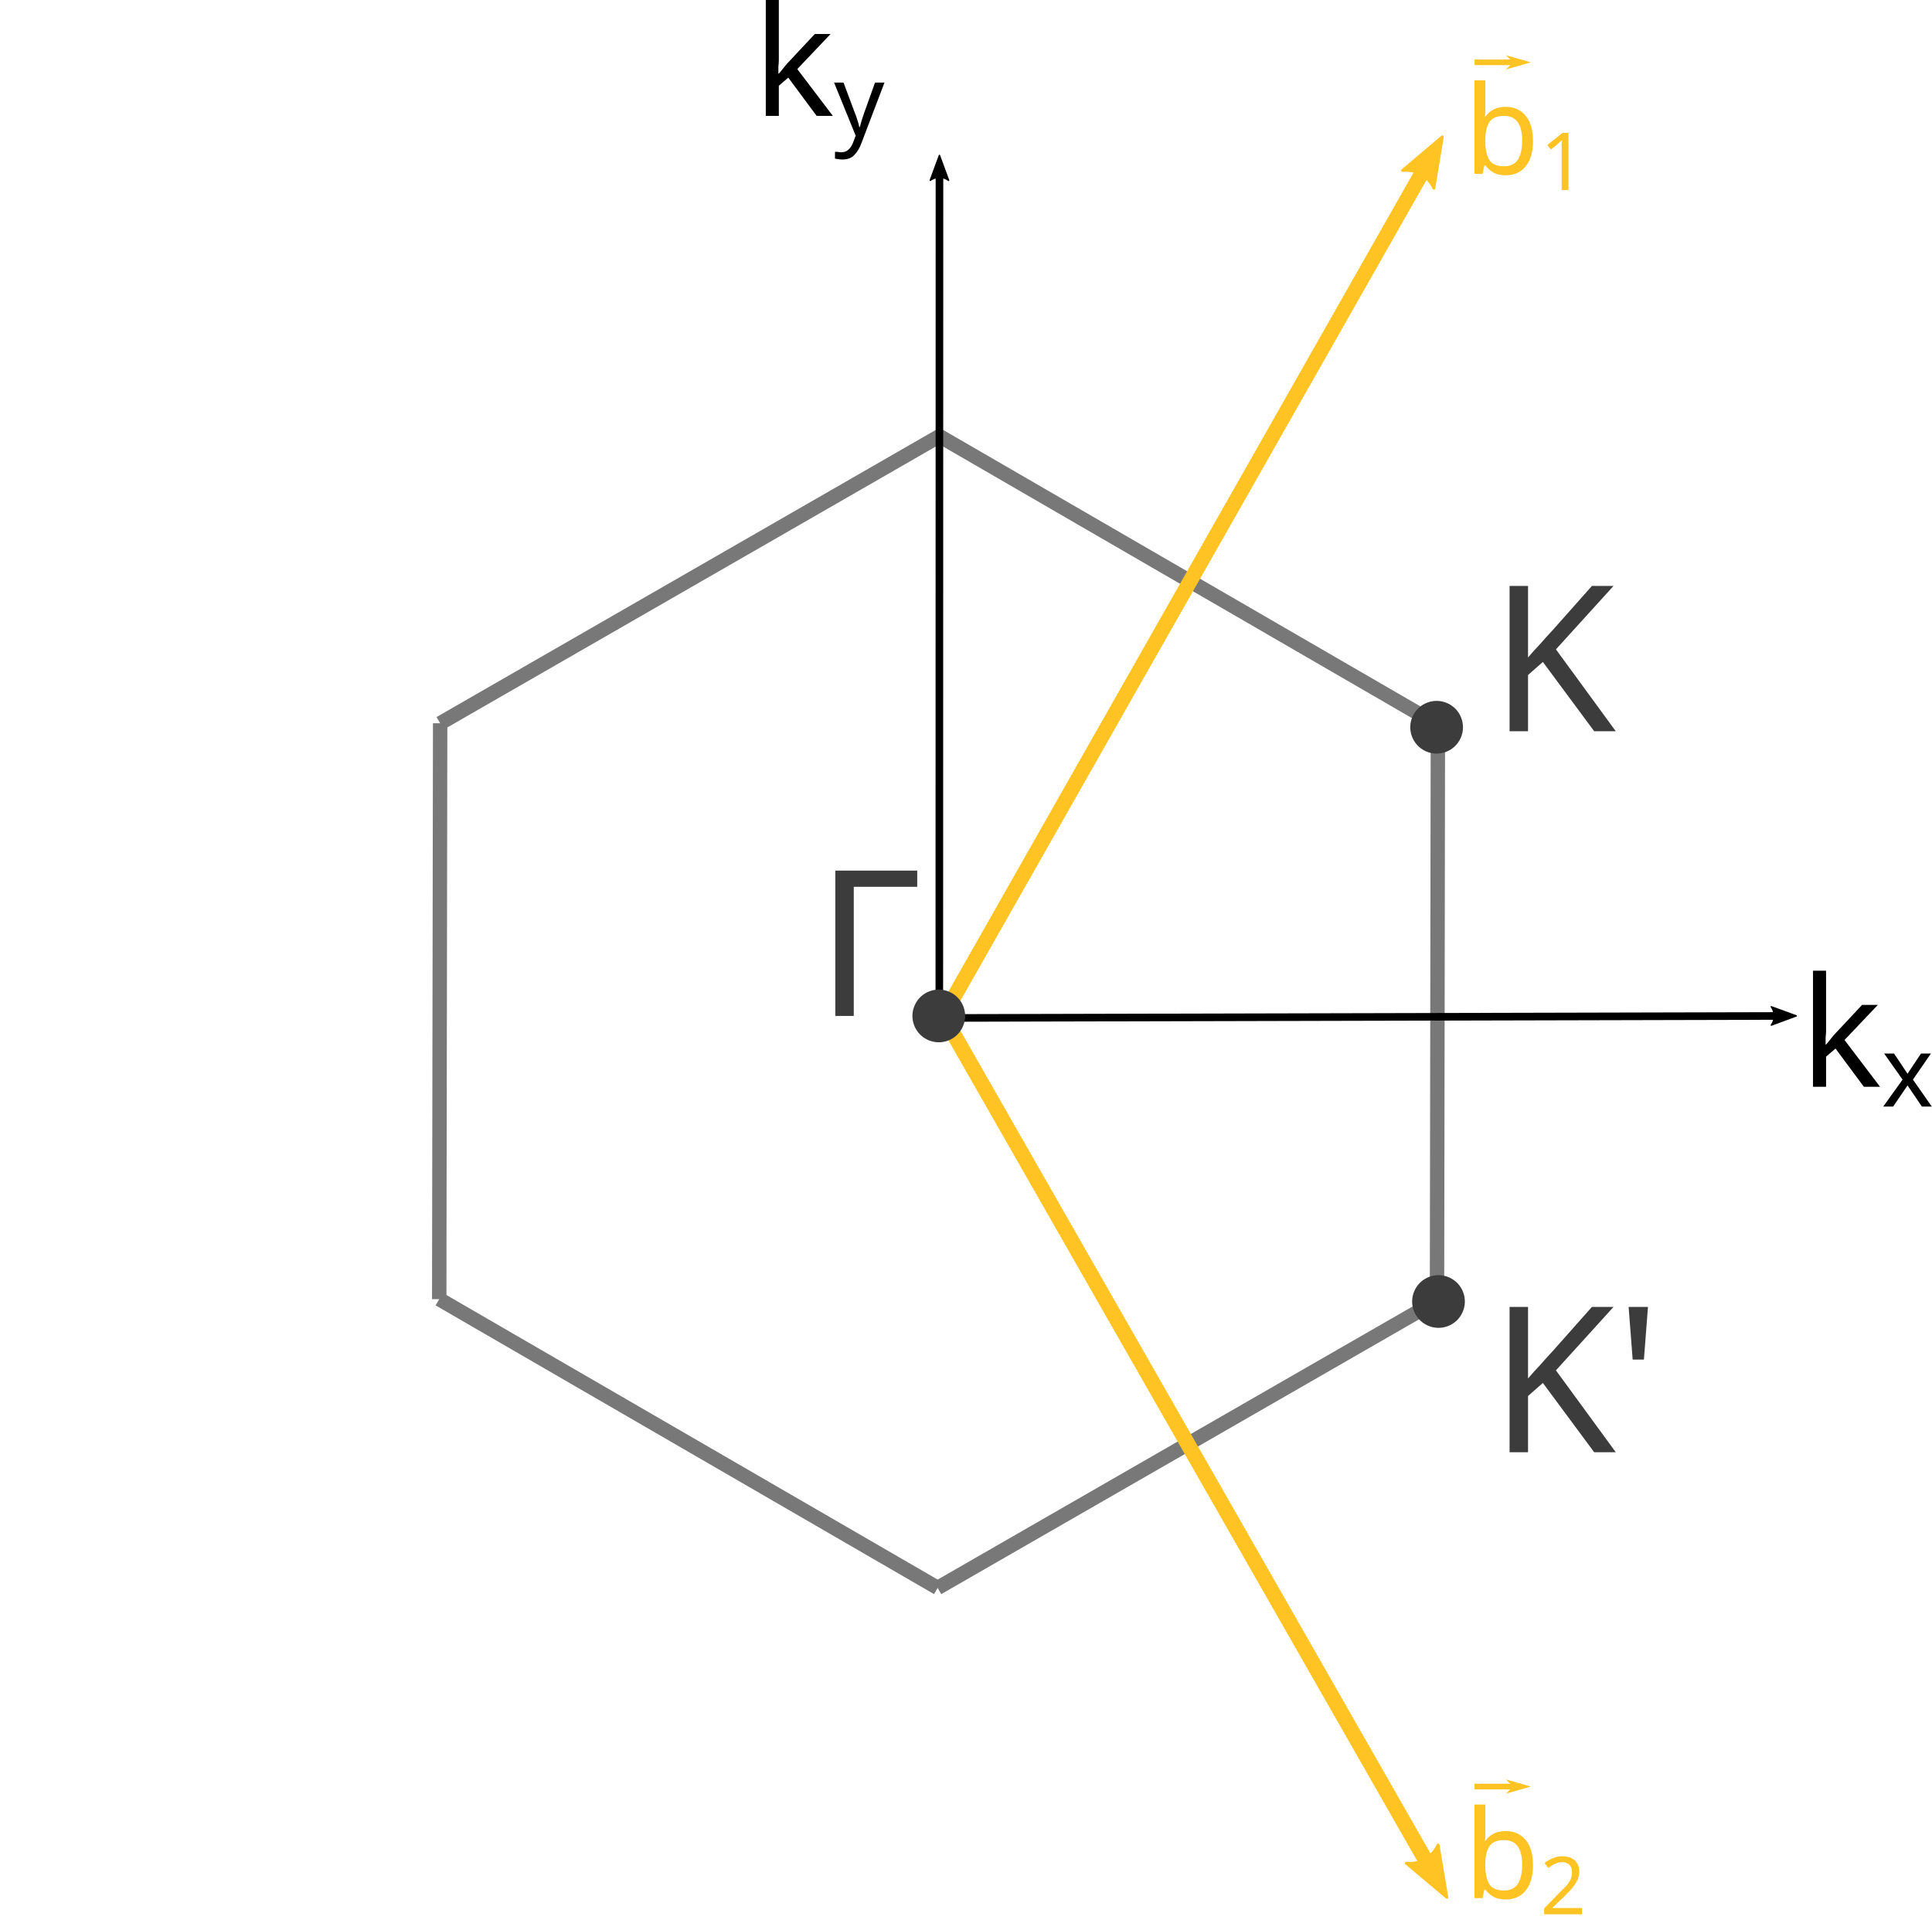
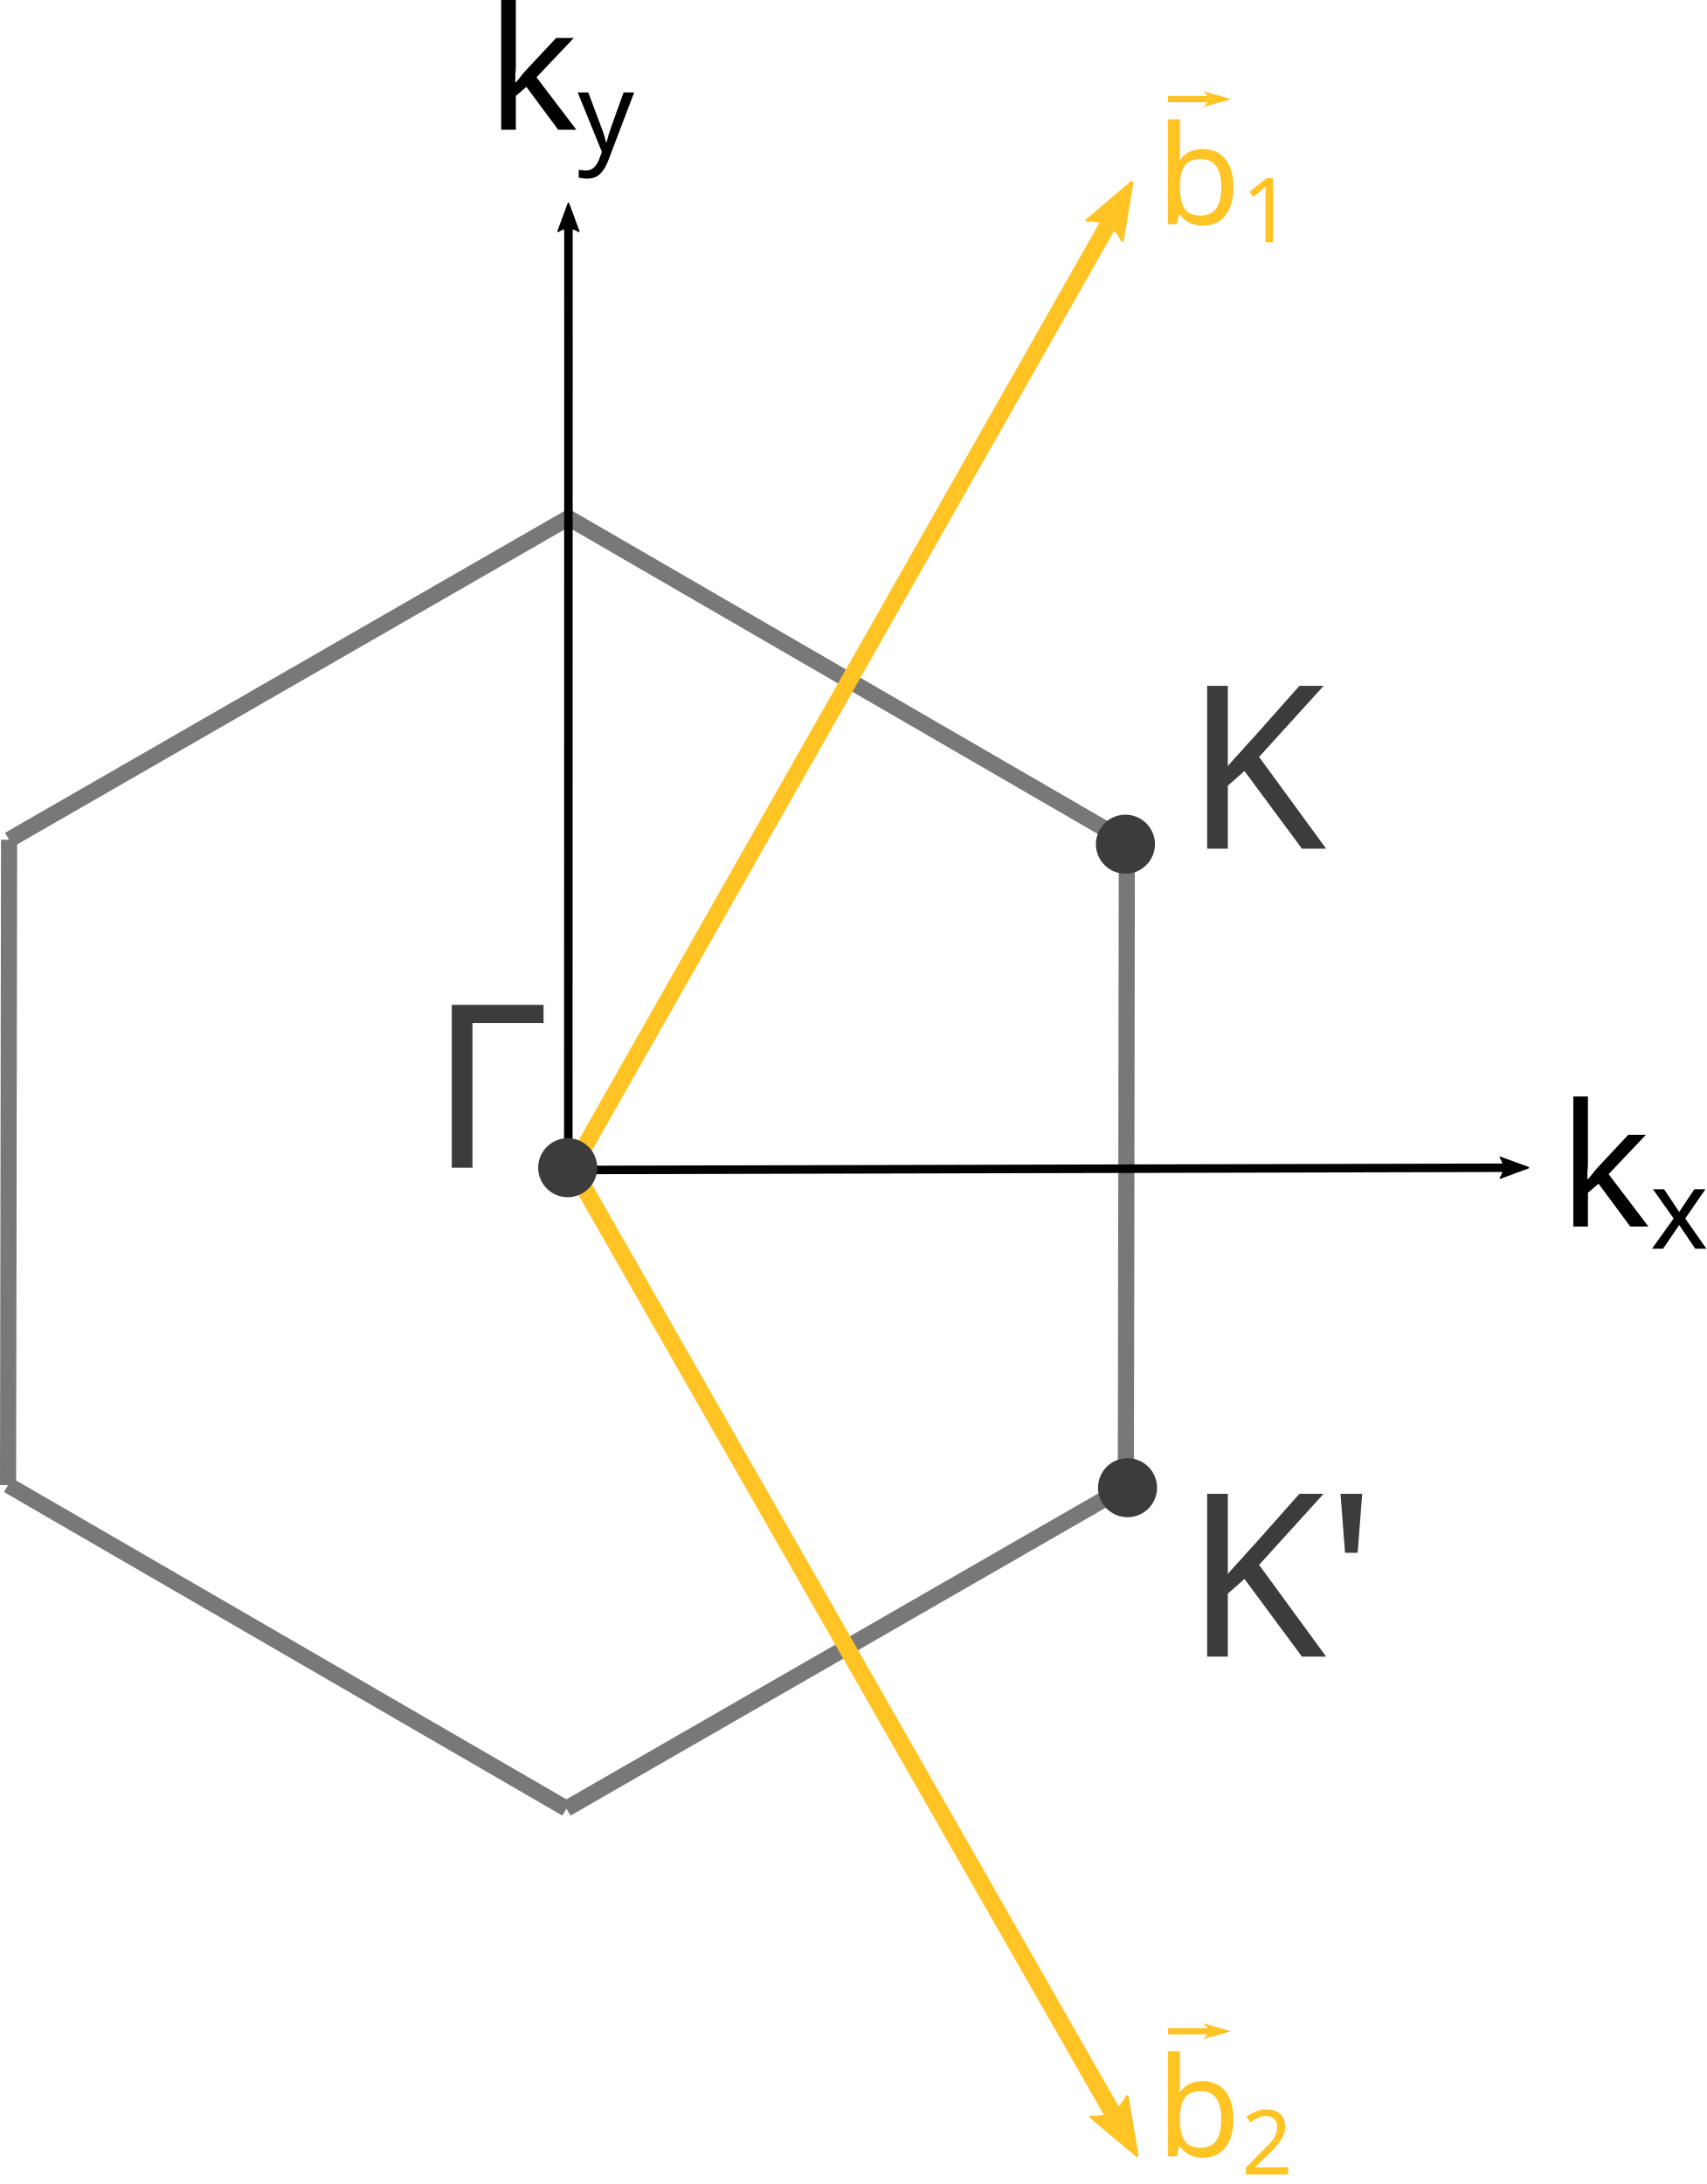
- <svg xmlns="http://www.w3.org/2000/svg" width="67.078mm" height="66.776mm" viewBox="0 0 67.078 66.776" version="1.1" id="svg5">
+ <svg xmlns="http://www.w3.org/2000/svg" width="52.89mm" height="67.685mm" viewBox="0 0 52.89 67.685" version="1.1" id="svg5">
  <defs id="defs2">
    <rect x="-35.881" y="-29.298" width="271.462" height="292.501" id="rect8070" />
    <marker style="overflow:visible" id="Arrow2Send" refX="0" refY="0" orient="auto" viewBox="0 0 3.465 2.598" markerWidth="3.465" markerHeight="2.598" preserveAspectRatio="xMidYMid">
      <path transform="matrix(-0.3,0,0,-0.3,0.69,0)" d="M 8.719,4.034 -2.207,0.016 8.719,-4.002 c -1.745,2.372 -1.735,5.617 -6e-7,8.035 z" style="fill:context-stroke;fill-rule:evenodd;stroke:context-stroke;stroke-width:0.625;stroke-linejoin:round" id="path31852" />
    </marker>
    <marker style="overflow:visible" id="marker32352" refX="0" refY="0" orient="auto">
      <path transform="matrix(0.2,0,0,0.2,1.2,0)" style="fill:context-stroke;fill-rule:evenodd;stroke:context-stroke;stroke-width:1pt" d="M 0,0 5,-5 -12.5,0 5,5 Z" id="path32350" />
    </marker>
    <marker style="overflow:visible" id="Arrow1Send" refX="0" refY="0" orient="auto" viewBox="0 0 4.443 2.539" markerWidth="4.443" markerHeight="2.539" preserveAspectRatio="xMidYMid">
      <path transform="matrix(-0.2,0,0,-0.2,-1.2,0)" style="fill:context-stroke;fill-rule:evenodd;stroke:context-stroke;stroke-width:1pt" d="M 0,0 5,-5 -12.5,0 5,5 Z" id="path31834" />
    </marker>
    <marker style="overflow:visible" id="Arrow1Sstart" refX="0" refY="0" orient="auto" viewBox="0 0 4.443 2.539" markerWidth="4.443" markerHeight="2.539" preserveAspectRatio="xMidYMid">
      <path transform="matrix(0.2,0,0,0.2,1.2,0)" style="fill:context-stroke;fill-rule:evenodd;stroke:context-stroke;stroke-width:1pt" d="M 0,0 5,-5 -12.5,0 5,5 Z" id="path31831" />
    </marker>
    <rect x="37.795" y="491.339" width="113.386" height="75.591" id="rect26887" />
    <marker style="overflow:visible" id="Arrow1Sstart-8" refX="0" refY="0" orient="auto" viewBox="0 0 4.443 2.539" markerWidth="4.443" markerHeight="2.539" preserveAspectRatio="xMidYMid">
      <path transform="matrix(0.2,0,0,0.2,1.2,0)" style="fill:context-stroke;fill-rule:evenodd;stroke:context-stroke;stroke-width:1pt" d="M 0,0 5,-5 -12.5,0 5,5 Z" id="path31831-8" />
    </marker>
    <marker style="overflow:visible" id="Arrow1Sstart-9" refX="0" refY="0" orient="auto" viewBox="0 0 4.443 2.539" markerWidth="4.443" markerHeight="2.539" preserveAspectRatio="xMidYMid">
      <path transform="matrix(0.2,0,0,0.2,1.2,0)" style="fill:context-stroke;fill-rule:evenodd;stroke:context-stroke;stroke-width:1pt" d="M 0,0 5,-5 -12.5,0 5,5 Z" id="path31831-2" />
    </marker>
    <marker style="overflow:visible" id="Arrow1Sstart-2" refX="0" refY="0" orient="auto" viewBox="0 0 4.443 2.539" markerWidth="4.443" markerHeight="2.539" preserveAspectRatio="xMidYMid">
      <path transform="matrix(0.2,0,0,0.2,1.2,0)" style="fill:context-stroke;fill-rule:evenodd;stroke:context-stroke;stroke-width:1pt" d="M 0,0 5,-5 -12.5,0 5,5 Z" id="path31831-6" />
    </marker>
    <marker style="overflow:visible" id="Arrow1Sstart-3" refX="0" refY="0" orient="auto" viewBox="0 0 4.443 2.539" markerWidth="4.443" markerHeight="2.539" preserveAspectRatio="xMidYMid">
      <path transform="matrix(0.2,0,0,0.2,1.2,0)" style="fill:context-stroke;fill-rule:evenodd;stroke:context-stroke;stroke-width:1pt" d="M 0,0 5,-5 -12.5,0 5,5 Z" id="path31831-67" />
    </marker>
    <marker style="overflow:visible" id="Arrow1Sstart-29" refX="0" refY="0" orient="auto" viewBox="0 0 4.443 2.539" markerWidth="4.443" markerHeight="2.539" preserveAspectRatio="xMidYMid">
      <path transform="matrix(0.2,0,0,0.2,1.2,0)" style="fill:context-stroke;fill-rule:evenodd;stroke:context-stroke;stroke-width:1pt" d="M 0,0 5,-5 -12.5,0 5,5 Z" id="path31831-1" />
    </marker>
    <marker style="overflow:visible" id="Arrow1Send-7" refX="0" refY="0" orient="auto" viewBox="0 0 4.443 2.539" markerWidth="4.443" markerHeight="2.539" preserveAspectRatio="xMidYMid">
      <path transform="matrix(-0.2,0,0,-0.2,-1.2,0)" style="fill:context-stroke;fill-rule:evenodd;stroke:context-stroke;stroke-width:1pt" d="M 0,0 5,-5 -12.5,0 5,5 Z" id="path31834-6" />
    </marker>
    <marker style="overflow:visible" id="Arrow1Sstart-7" refX="0" refY="0" orient="auto">
      <path transform="matrix(0.2,0,0,0.2,1.2,0)" style="fill:context-stroke;fill-rule:evenodd;stroke:context-stroke;stroke-width:1pt" d="M 0,0 5,-5 -12.5,0 5,5 Z" id="path31831-5" />
    </marker>
    <marker style="overflow:visible" id="Arrow1Sstart-7-3" refX="0" refY="0" orient="auto">
      <path transform="matrix(0.2,0,0,0.2,1.2,0)" style="fill:context-stroke;fill-rule:evenodd;stroke:context-stroke;stroke-width:1pt" d="M 0,0 5,-5 -12.5,0 5,5 Z" id="path31831-5-5" />
    </marker>
    <marker style="overflow:visible" id="Arrow1Sstart-7-2" refX="0" refY="0" orient="auto">
      <path transform="matrix(0.2,0,0,0.2,1.2,0)" style="fill:context-stroke;fill-rule:evenodd;stroke:context-stroke;stroke-width:1pt" d="M 0,0 5,-5 -12.5,0 5,5 Z" id="path31831-5-7" />
    </marker>
    <marker style="overflow:visible" id="Arrow1Sstart-7-0" refX="0" refY="0" orient="auto">
      <path transform="matrix(0.2,0,0,0.2,1.2,0)" style="fill:context-stroke;fill-rule:evenodd;stroke:context-stroke;stroke-width:1pt" d="M 0,0 5,-5 -12.5,0 5,5 Z" id="path31831-5-6" />
    </marker>
  </defs>
-   <g id="layer1" transform="translate(-52.5022,-4.940838)">
+   <g id="layer1" transform="translate(-67.50219,-4.03397)">
    <path style="fill:none;fill-opacity:1;stroke:#787878;stroke-width:0.5;stroke-linecap:butt;stroke-linejoin:miter;stroke-miterlimit:4;stroke-dasharray:none;stroke-opacity:1" d="M 67.784,30.059 67.752,50.059" id="path1030-7" />
    <path style="fill:none;fill-opacity:1;stroke:#787878;stroke-width:0.5;stroke-linecap:butt;stroke-linejoin:miter;stroke-miterlimit:4;stroke-dasharray:none;stroke-opacity:1" d="m 102.425,30.113 -0.031,20" id="path1030-79" />
    <path style="fill:none;fill-opacity:1;stroke:#787878;stroke-width:0.5;stroke-linecap:butt;stroke-linejoin:miter;stroke-miterlimit:4;stroke-dasharray:none;stroke-opacity:1" d="m 85.057,60.086 c 17.336,-9.973 17.336,-9.973 17.336,-9.973" id="path2056-6-2" />
    <path style="fill:none;fill-opacity:1;stroke:#787878;stroke-width:0.5;stroke-linecap:butt;stroke-linejoin:miter;stroke-miterlimit:4;stroke-dasharray:none;stroke-opacity:1" d="M 85.057,60.086 67.752,50.059" id="path2171-3-5" />
    <path style="fill:none;fill-opacity:1;stroke:#787878;stroke-width:0.5;stroke-linecap:butt;stroke-linejoin:miter;stroke-miterlimit:4;stroke-dasharray:none;stroke-opacity:1" d="M 102.425,30.113 85.12,20.086" id="path2171-1" />
    <path style="fill:none;fill-opacity:1;stroke:#787878;stroke-width:0.5;stroke-linecap:butt;stroke-linejoin:miter;stroke-miterlimit:4;stroke-dasharray:none;stroke-opacity:1" d="m 67.784,30.059 c 17.336,-9.973 17.336,-9.973 17.336,-9.973" id="path2056-6-3-8" />
    <text xml:space="preserve" transform="scale(0.2645833)" id="text26885" style="font-style:normal;font-variant:normal;font-weight:normal;font-stretch:normal;font-size:40px;line-height:1.25;font-family:'Noto Serif Makasar';-inkscape-font-specification:'Noto Serif Makasar';white-space:pre;shape-inside:url(#rect26887);display:inline;fill:#000000;fill-opacity:1;stroke:none" />
    <text xml:space="preserve" style="font-style:normal;font-weight:normal;font-size:7.056px;line-height:1.25;font-family:sans-serif;fill:#3c3c3c;fill-opacity:1;stroke:none;stroke-width:0.265" x="104.225" y="30.336" id="text2879">
-       <tspan id="tspan2877" style="font-size:7.056px;stroke-width:0.265;fill:#3c3c3c;fill-opacity:1" x="104.225" y="30.336">K</tspan>
+       <tspan id="tspan2877" style="font-size:7.056px;fill:#3c3c3c;fill-opacity:1;stroke-width:0.265" x="104.225" y="30.336">K</tspan>
    </text>
-     <text xml:space="preserve" style="font-style:normal;font-weight:normal;font-size:5.292px;line-height:1.25;font-family:sans-serif;fill:#000000;fill-opacity:1;stroke:none;stroke-width:0.265" x="114.997" y="42.684" id="text2879-3">
-       <tspan id="tspan2877-0" style="font-size:5.292px;stroke-width:0.265" x="114.997" y="42.684">k<tspan style="font-size:65%;baseline-shift:sub" id="tspan7632">x</tspan>
+     <text xml:space="preserve" style="font-style:normal;font-weight:normal;font-size:5.292px;line-height:1.25;font-family:sans-serif;fill:#000000;fill-opacity:1;stroke:none;stroke-width:0.265" x="115.809" y="42.047" id="text2879-3">
+       <tspan id="tspan2877-0" style="font-size:5.292px;stroke-width:0.265" x="115.809" y="42.047">k<tspan style="font-size:65%;baseline-shift:sub" id="tspan7632">x</tspan>
      </tspan>
    </text>
-     <text xml:space="preserve" style="font-style:normal;font-weight:normal;font-size:5.292px;line-height:1.25;font-family:sans-serif;fill:#000000;fill-opacity:1;stroke:none;stroke-width:0.265" x="78.635" y="8.965" id="text2879-3-3">
-       <tspan id="tspan2877-0-0" style="font-size:5.292px;stroke-width:0.265" x="78.635" y="8.965">k<tspan style="font-size:65%;baseline-shift:sub" id="tspan7630">y</tspan>
+     <text xml:space="preserve" style="font-style:normal;font-weight:normal;font-size:5.292px;line-height:1.25;font-family:sans-serif;fill:#000000;fill-opacity:1;stroke:none;stroke-width:0.265" x="82.581" y="8.056" id="text2879-3-3">
+       <tspan id="tspan2877-0-0" style="font-size:5.292px;stroke-width:0.265" x="82.581" y="8.056">k<tspan style="font-size:65%;baseline-shift:sub" id="tspan7630">y</tspan>
      </tspan>
    </text>
    <text xml:space="preserve" style="font-style:normal;font-weight:normal;font-size:7.056px;line-height:1.25;font-family:sans-serif;fill:#3c3c3c;fill-opacity:1;stroke:none;stroke-width:0.265" x="104.225" y="55.374" id="text2883">
-       <tspan id="tspan2881" style="font-size:7.056px;stroke-width:0.265;fill:#3c3c3c;fill-opacity:1" x="104.225" y="55.374">K'</tspan>
+       <tspan id="tspan2881" style="font-size:7.056px;fill:#3c3c3c;fill-opacity:1;stroke-width:0.265" x="104.225" y="55.374">K'</tspan>
    </text>
    <path style="fill:#3c3c3c;fill-opacity:1;stroke:none;stroke-width:0.416;stroke-opacity:1" id="path3126" d="m 102.001,31.029 a 0.914,0.914 0 0 1 -0.453,-1.21 0.914,0.914 0 0 1 1.209,-0.456 0.914,0.914 0 0 1 0.459,1.208 0.914,0.914 0 0 1 -1.206,0.462" />
    <path style="fill:#3c3c3c;fill-opacity:1;stroke:none;stroke-width:0.416;stroke-opacity:1" id="path3126-7" d="m 102.066,50.972 a 0.914,0.914 0 0 1 -0.453,-1.21 0.914,0.914 0 0 1 1.209,-0.456 0.914,0.914 0 0 1 0.459,1.208 0.914,0.914 0 0 1 -1.206,0.462" />
    <text xml:space="preserve" style="font-style:normal;font-weight:normal;font-size:7.056px;line-height:1.25;font-family:sans-serif;fill:#3c3c3c;fill-opacity:1;stroke:none;stroke-width:0.265" x="80.817" y="40.222" id="text3763">
      <tspan id="tspan3765" x="80.817" y="40.222" style="font-size:7.056px;fill:#3c3c3c;fill-opacity:1">Γ</tspan>
    </text>
    <path style="fill:none;stroke:#000000;stroke-width:0.264px;stroke-linecap:butt;stroke-linejoin:miter;stroke-opacity:1;marker-end:url(#Arrow2Send)" d="m 84.983,40.294 29.527,-0.071" id="path5407" />
    <path style="fill:none;stroke:#000000;stroke-width:0.264px;stroke-linecap:butt;stroke-linejoin:miter;stroke-opacity:1;marker-end:url(#Arrow2Send)" d="m 85.115,40.222 0.005,-29.527" id="path5407-4" />
    <path style="fill:none;stroke:#ffc324;stroke-width:0.519px;stroke-linecap:butt;stroke-linejoin:miter;stroke-opacity:1;marker-end:url(#Arrow2Send)" d="M 85.322,40.094 102.236,10.302" id="path2316-3" />
    <path style="fill:none;stroke:#ffc324;stroke-width:0.528px;stroke-linecap:butt;stroke-linejoin:miter;stroke-opacity:1;marker-end:url(#Arrow2Send)" d="m 85.325,40.353 17.056,29.861" id="path2350-6" />
    <text xml:space="preserve" style="font-style:normal;font-variant:normal;font-weight:normal;font-stretch:normal;font-size:4.286px;line-height:1.25;font-family:'Noto Serif Makasar';-inkscape-font-specification:'Noto Serif Makasar';fill:#ffc324;fill-opacity:1;stroke:none;stroke-width:0.205" x="103.336" y="10.125" id="text8256">
      <tspan id="tspan8254" style="font-style:normal;font-variant:normal;font-weight:normal;font-stretch:normal;font-size:4.286px;font-family:'Noto Serif Makasar';-inkscape-font-specification:'Noto Serif Makasar';baseline-shift:sub;fill:#ffc324;fill-opacity:1;stroke-width:0.205" x="103.336" y="10.125">b<tspan style="font-size:65%;baseline-shift:sub;fill:#ffc324;fill-opacity:1" id="tspan5074">1</tspan>
      </tspan>
    </text>
    <path style="fill:none;stroke:#ffc324;stroke-width:0.195;stroke-linecap:butt;stroke-linejoin:miter;stroke-miterlimit:4;stroke-dasharray:none;stroke-opacity:1;marker-start:url(#Arrow1Sstart-7)" d="m 105.305,7.106 c -1.605,0 -1.605,0 -1.605,0" id="path31594" />
    <text xml:space="preserve" style="font-style:normal;font-variant:normal;font-weight:normal;font-stretch:normal;font-size:4.286px;line-height:1.25;font-family:'Noto Serif Makasar';-inkscape-font-specification:'Noto Serif Makasar';fill:#ffc324;fill-opacity:1;stroke:none;stroke-width:0.205" x="103.336" y="70.004" id="text8256-2">
      <tspan id="tspan8254-6" style="font-style:normal;font-variant:normal;font-weight:normal;font-stretch:normal;font-size:4.286px;font-family:'Noto Serif Makasar';-inkscape-font-specification:'Noto Serif Makasar';baseline-shift:sub;fill:#ffc324;fill-opacity:1;stroke-width:0.205" x="103.336" y="70.004">b<tspan style="font-size:65%;baseline-shift:sub;fill:#ffc324;fill-opacity:1" id="tspan6064">2</tspan>
      </tspan>
    </text>
-     <path style="fill:#005f6a;stroke:#ffc324;stroke-width:0.195;stroke-linecap:butt;stroke-linejoin:miter;stroke-miterlimit:4;stroke-dasharray:none;stroke-opacity:1;marker-start:url(#Arrow1Sstart-7-0);fill-opacity:1" d="m 105.305,66.985 c -1.605,0 -1.605,0 -1.605,0" id="path31594-8" />
+     <path style="fill:#005f6a;fill-opacity:1;stroke:#ffc324;stroke-width:0.195;stroke-linecap:butt;stroke-linejoin:miter;stroke-miterlimit:4;stroke-dasharray:none;stroke-opacity:1;marker-start:url(#Arrow1Sstart-7-0)" d="m 105.305,66.985 c -1.605,0 -1.605,0 -1.605,0" id="path31594-8" />
    <text xml:space="preserve" transform="matrix(0.2645833,0,0,0.2645833,32.37217,4.940838)" id="text8068" style="font-style:normal;font-weight:normal;font-size:40px;line-height:1.25;font-family:sans-serif;white-space:pre;shape-inside:url(#rect8070);display:inline;fill:#000000;fill-opacity:1;stroke:none" />
    <path style="fill:#3c3c3c;fill-opacity:1;stroke:none;stroke-width:0.416;stroke-opacity:1" id="path3126-5" d="m 84.716,41.055 a 0.914,0.914 0 0 1 -0.453,-1.21 0.914,0.914 0 0 1 1.209,-0.456 0.914,0.914 0 0 1 0.459,1.208 0.914,0.914 0 0 1 -1.206,0.462" />
  </g>
</svg>
